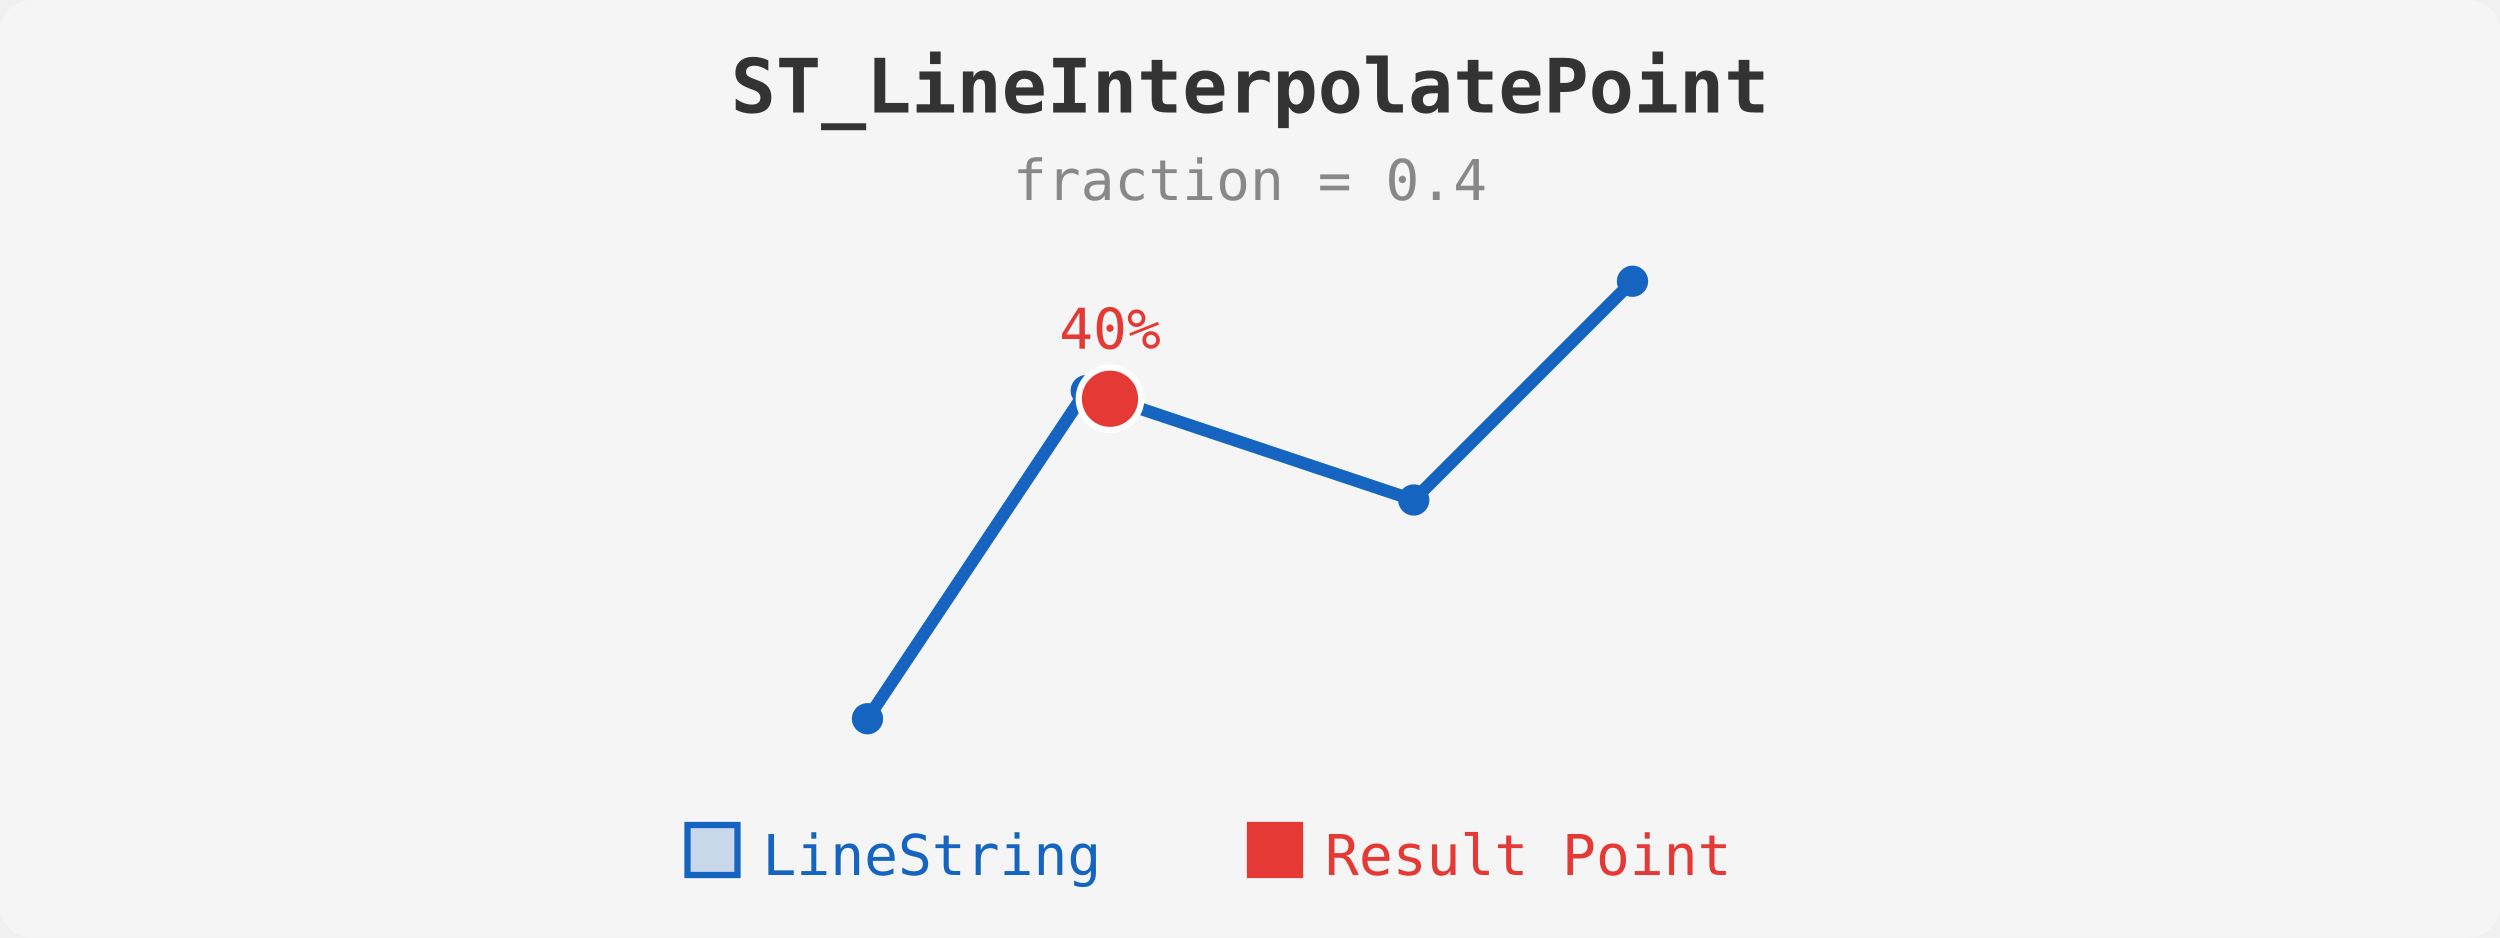
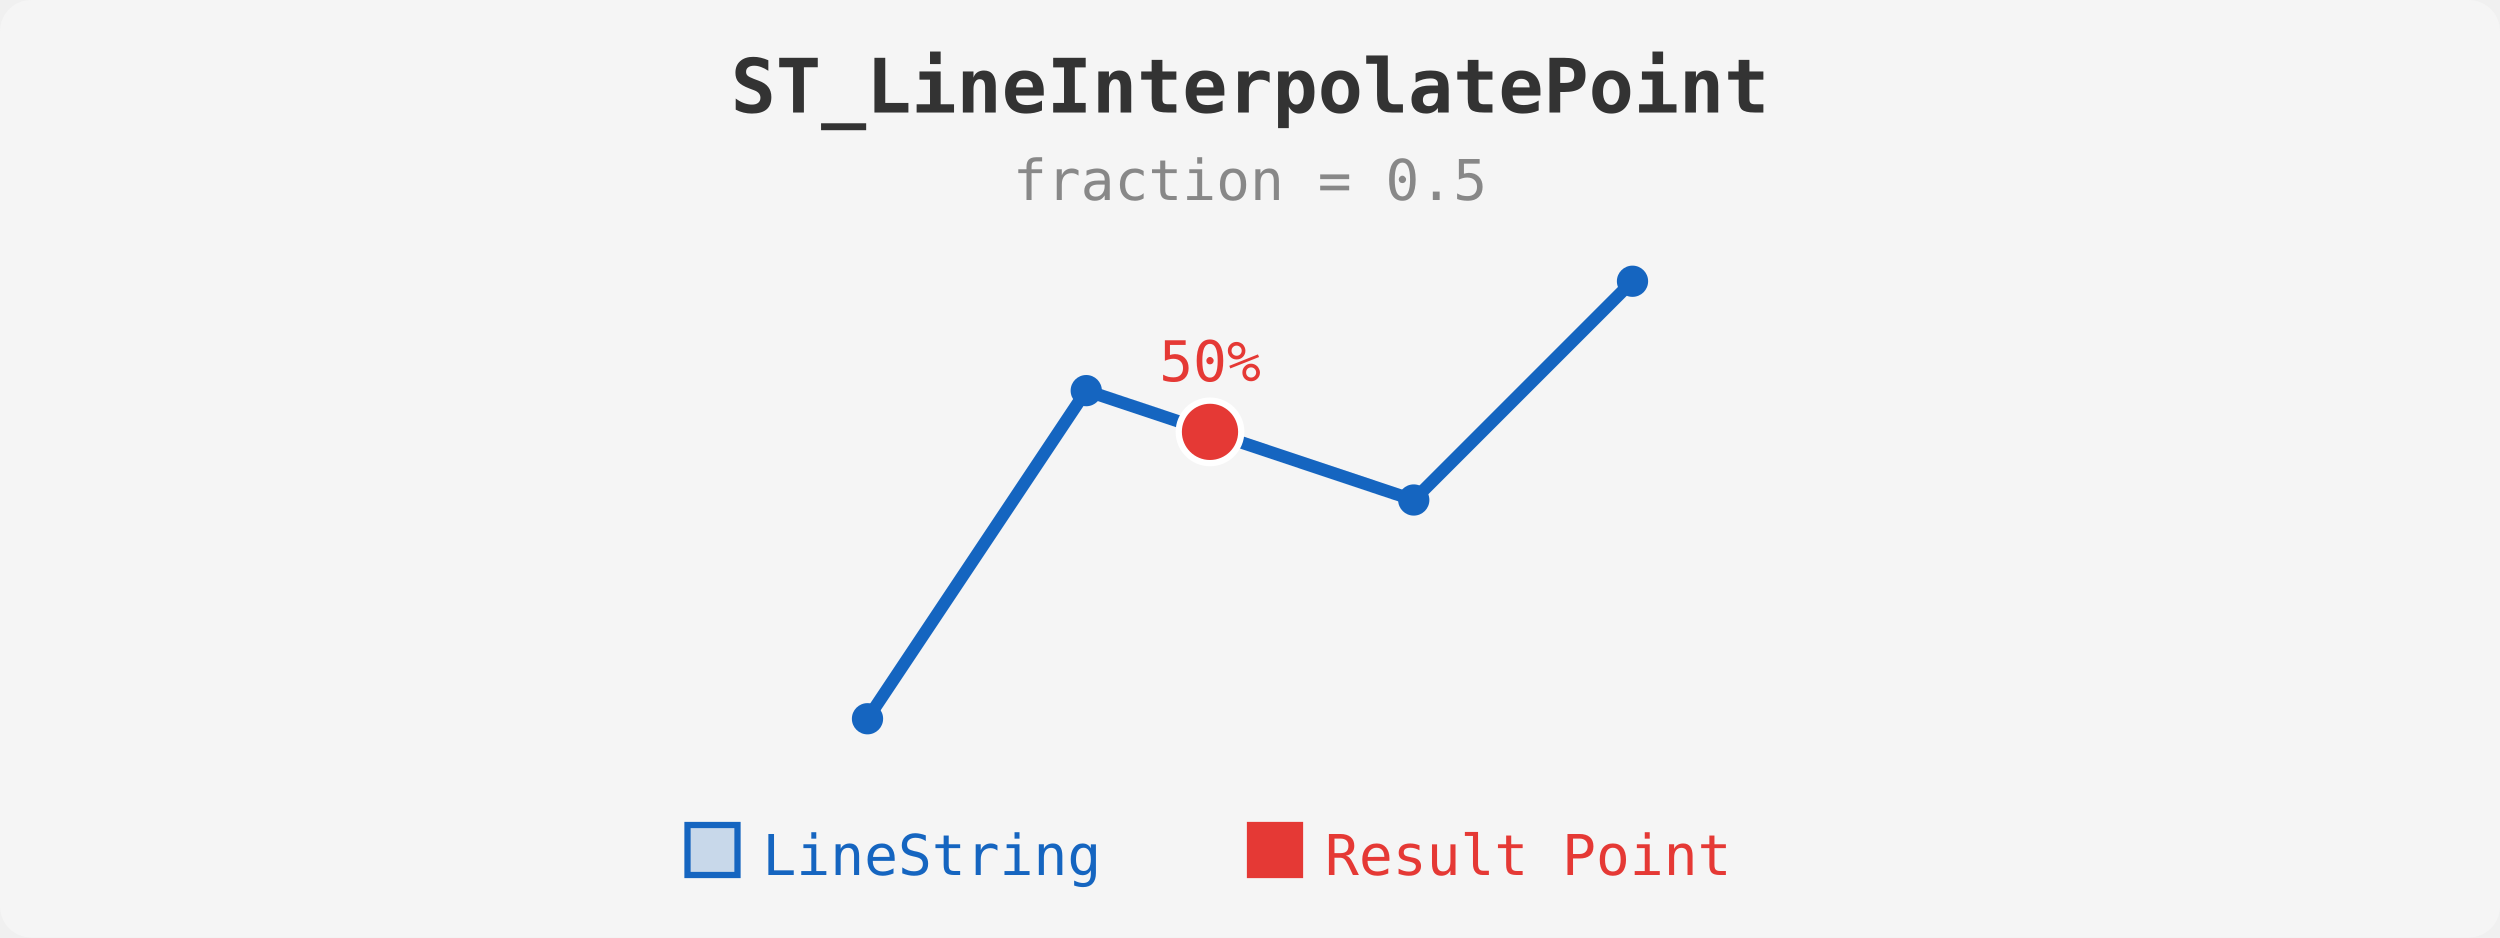
<svg xmlns="http://www.w3.org/2000/svg" width="400" height="150" viewBox="0 0 400 150">
  <rect width="400" height="150" fill="#f5f5f5" rx="5" />
  <text x="200" y="18" font-family="monospace" font-size="12" fill="#333" text-anchor="middle" font-weight="bold">ST_LineInterpolatePoint</text>
-   <text x="200" y="32" font-family="monospace" font-size="9" fill="#888" text-anchor="middle">fraction = 0.4</text>
+   <text x="200" y="32" font-family="monospace" font-size="9" fill="#888" text-anchor="middle">fraction = 0.5</text>
  <polyline points="138.8,115.0 173.8,62.5 226.2,80.0 261.2,45.0" fill="none" stroke="#1565C0" stroke-width="2" />
  <circle cx="138.8" cy="115.0" r="2.5" fill="#1565C0" />
  <circle cx="173.8" cy="62.5" r="2.5" fill="#1565C0" />
  <circle cx="226.2" cy="80.0" r="2.5" fill="#1565C0" />
  <circle cx="261.2" cy="45.0" r="2.5" fill="#1565C0" />
-   <circle cx="177.6" cy="63.8" r="5" fill="#E53935" stroke="#fff" stroke-width="1" />
-   <text x="177.6" y="55.8" font-family="monospace" font-size="9" fill="#E53935" text-anchor="middle">40%</text>
+   <circle cx="193.6" cy="69.1" r="5" fill="#E53935" stroke="#fff" stroke-width="1" />
+   <text x="193.6" y="61.0" font-family="monospace" font-size="9" fill="#E53935" text-anchor="middle">50%</text>
  <rect x="110" y="132" width="8" height="8" fill="rgba(21,101,192,0.2)" stroke="#1565C0" stroke-width="1" />
  <text x="122" y="140" font-family="monospace" font-size="9" fill="#1565C0">LineString</text>
  <rect x="200" y="132" width="8" height="8" fill="#E53935" stroke="#E53935" stroke-width="1" />
  <text x="212" y="140" font-family="monospace" font-size="9" fill="#E53935">Result Point</text>
</svg>
